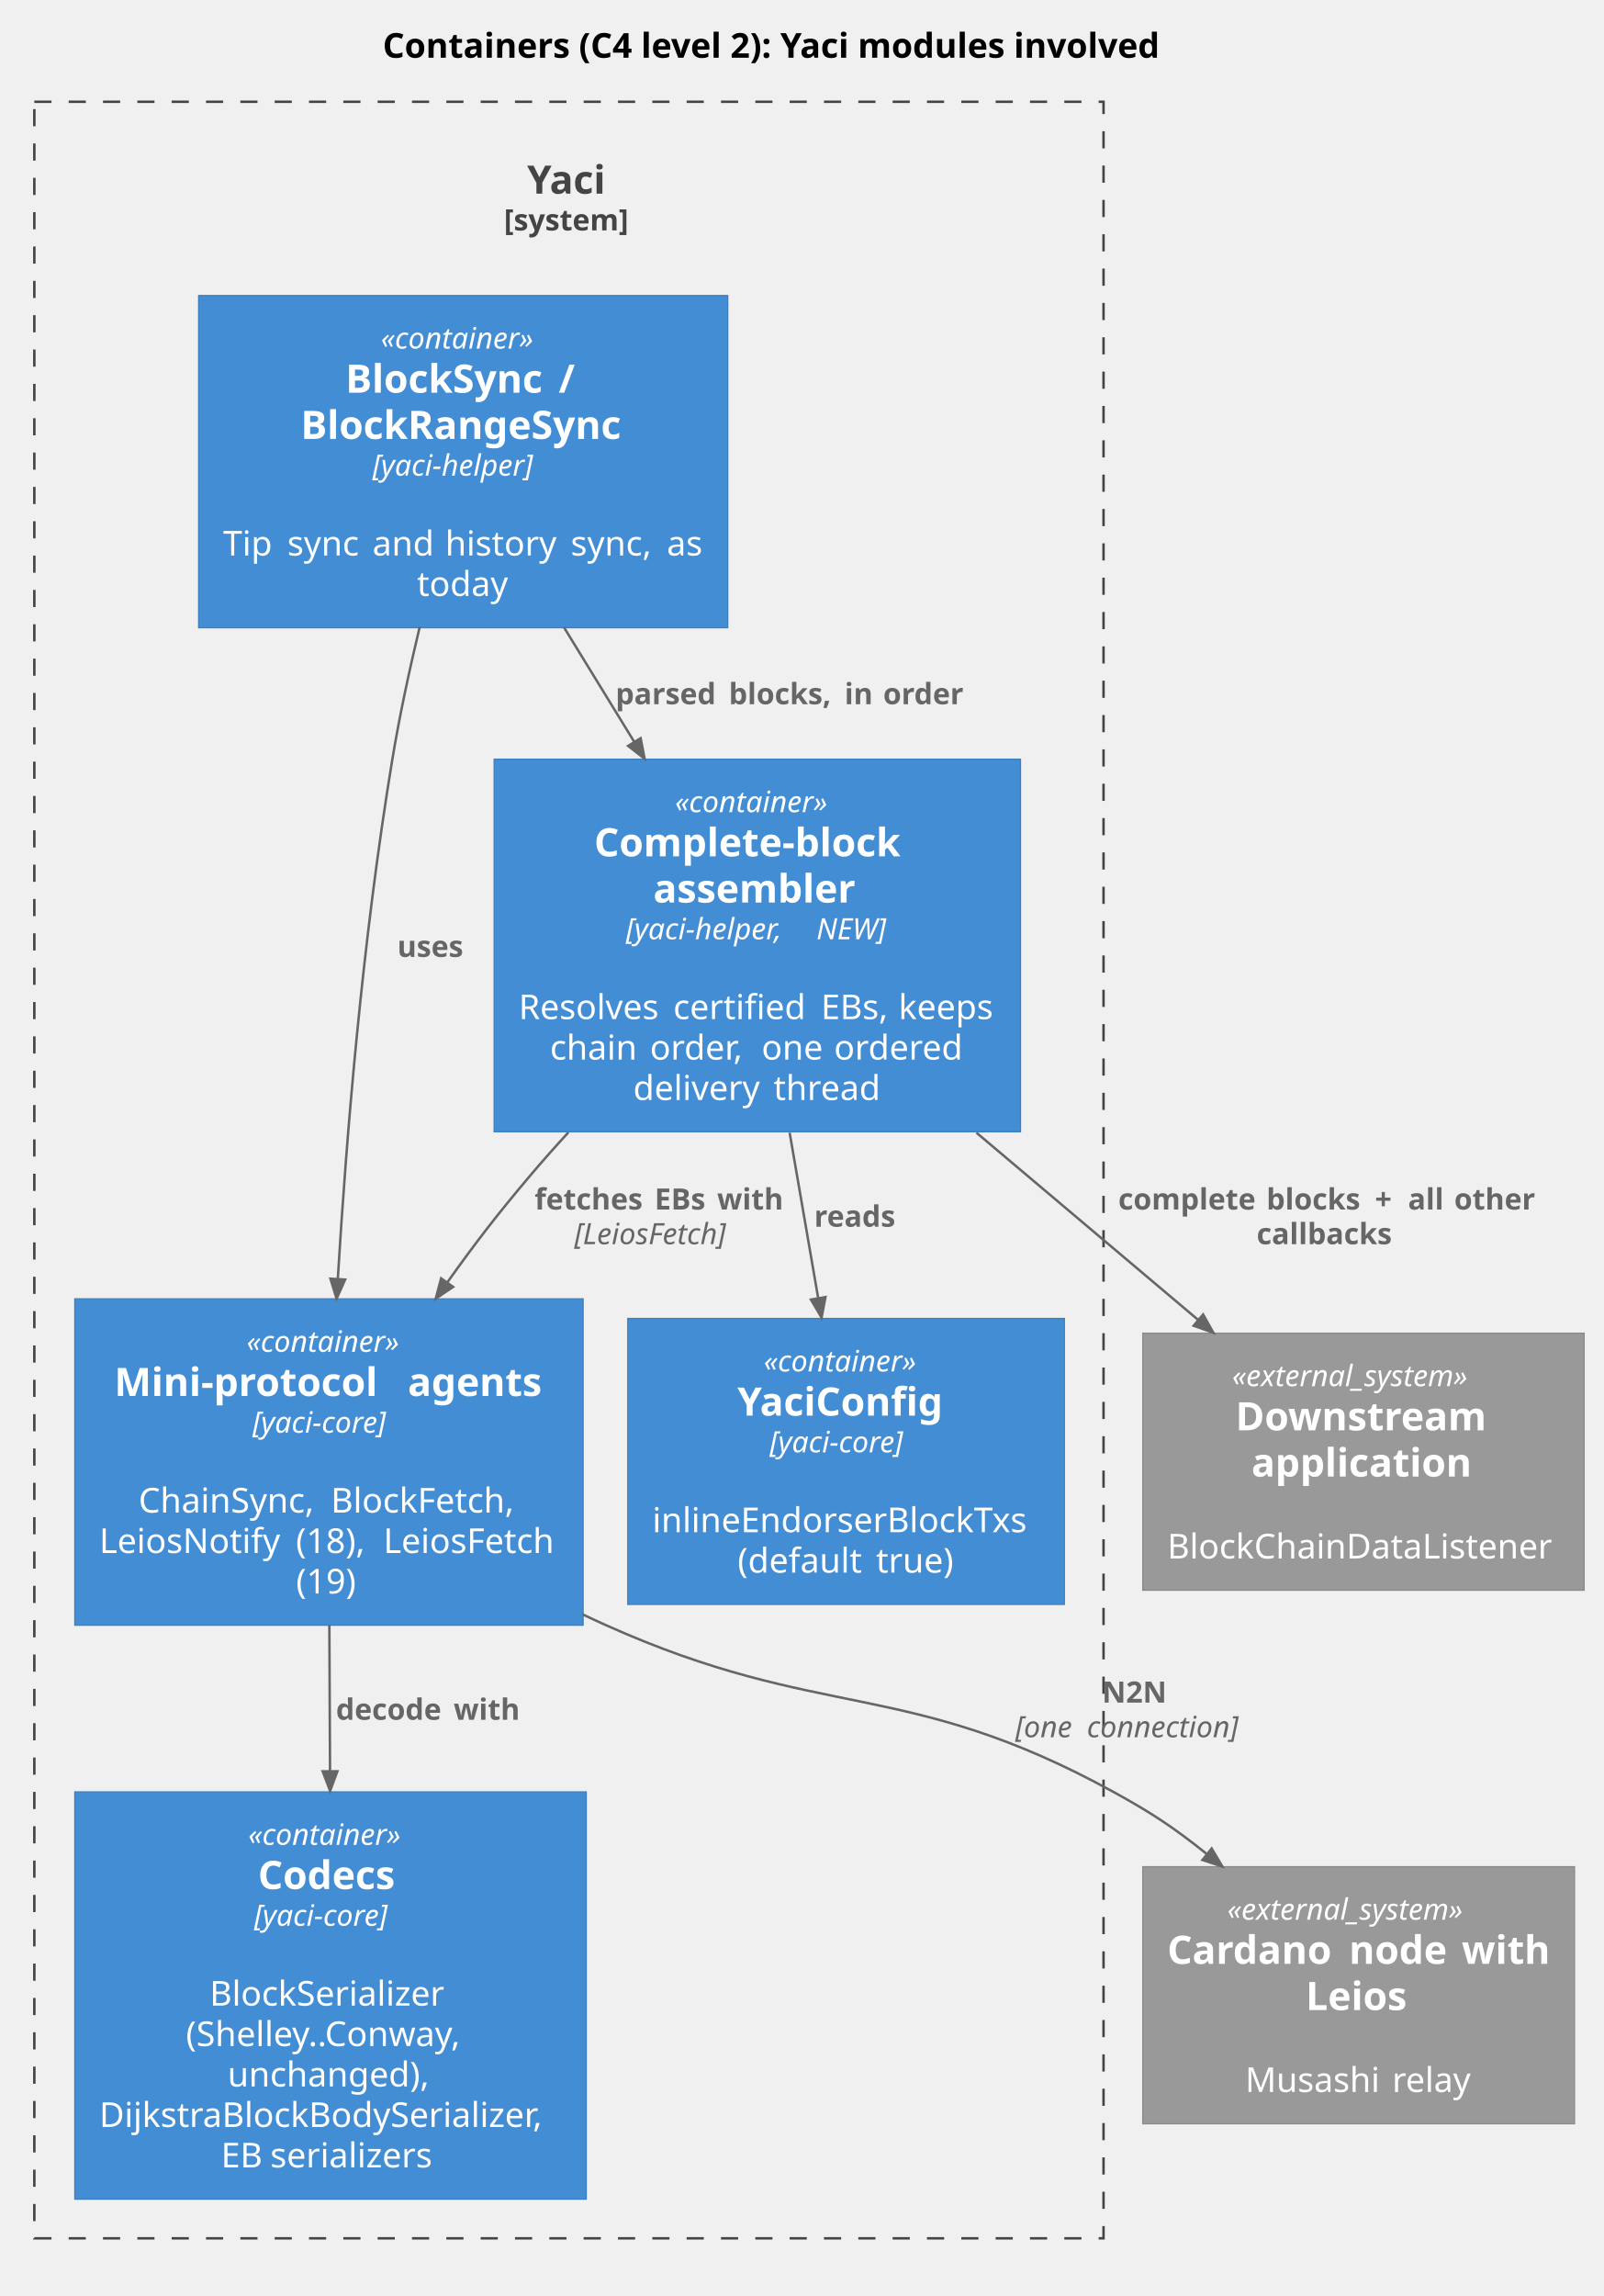
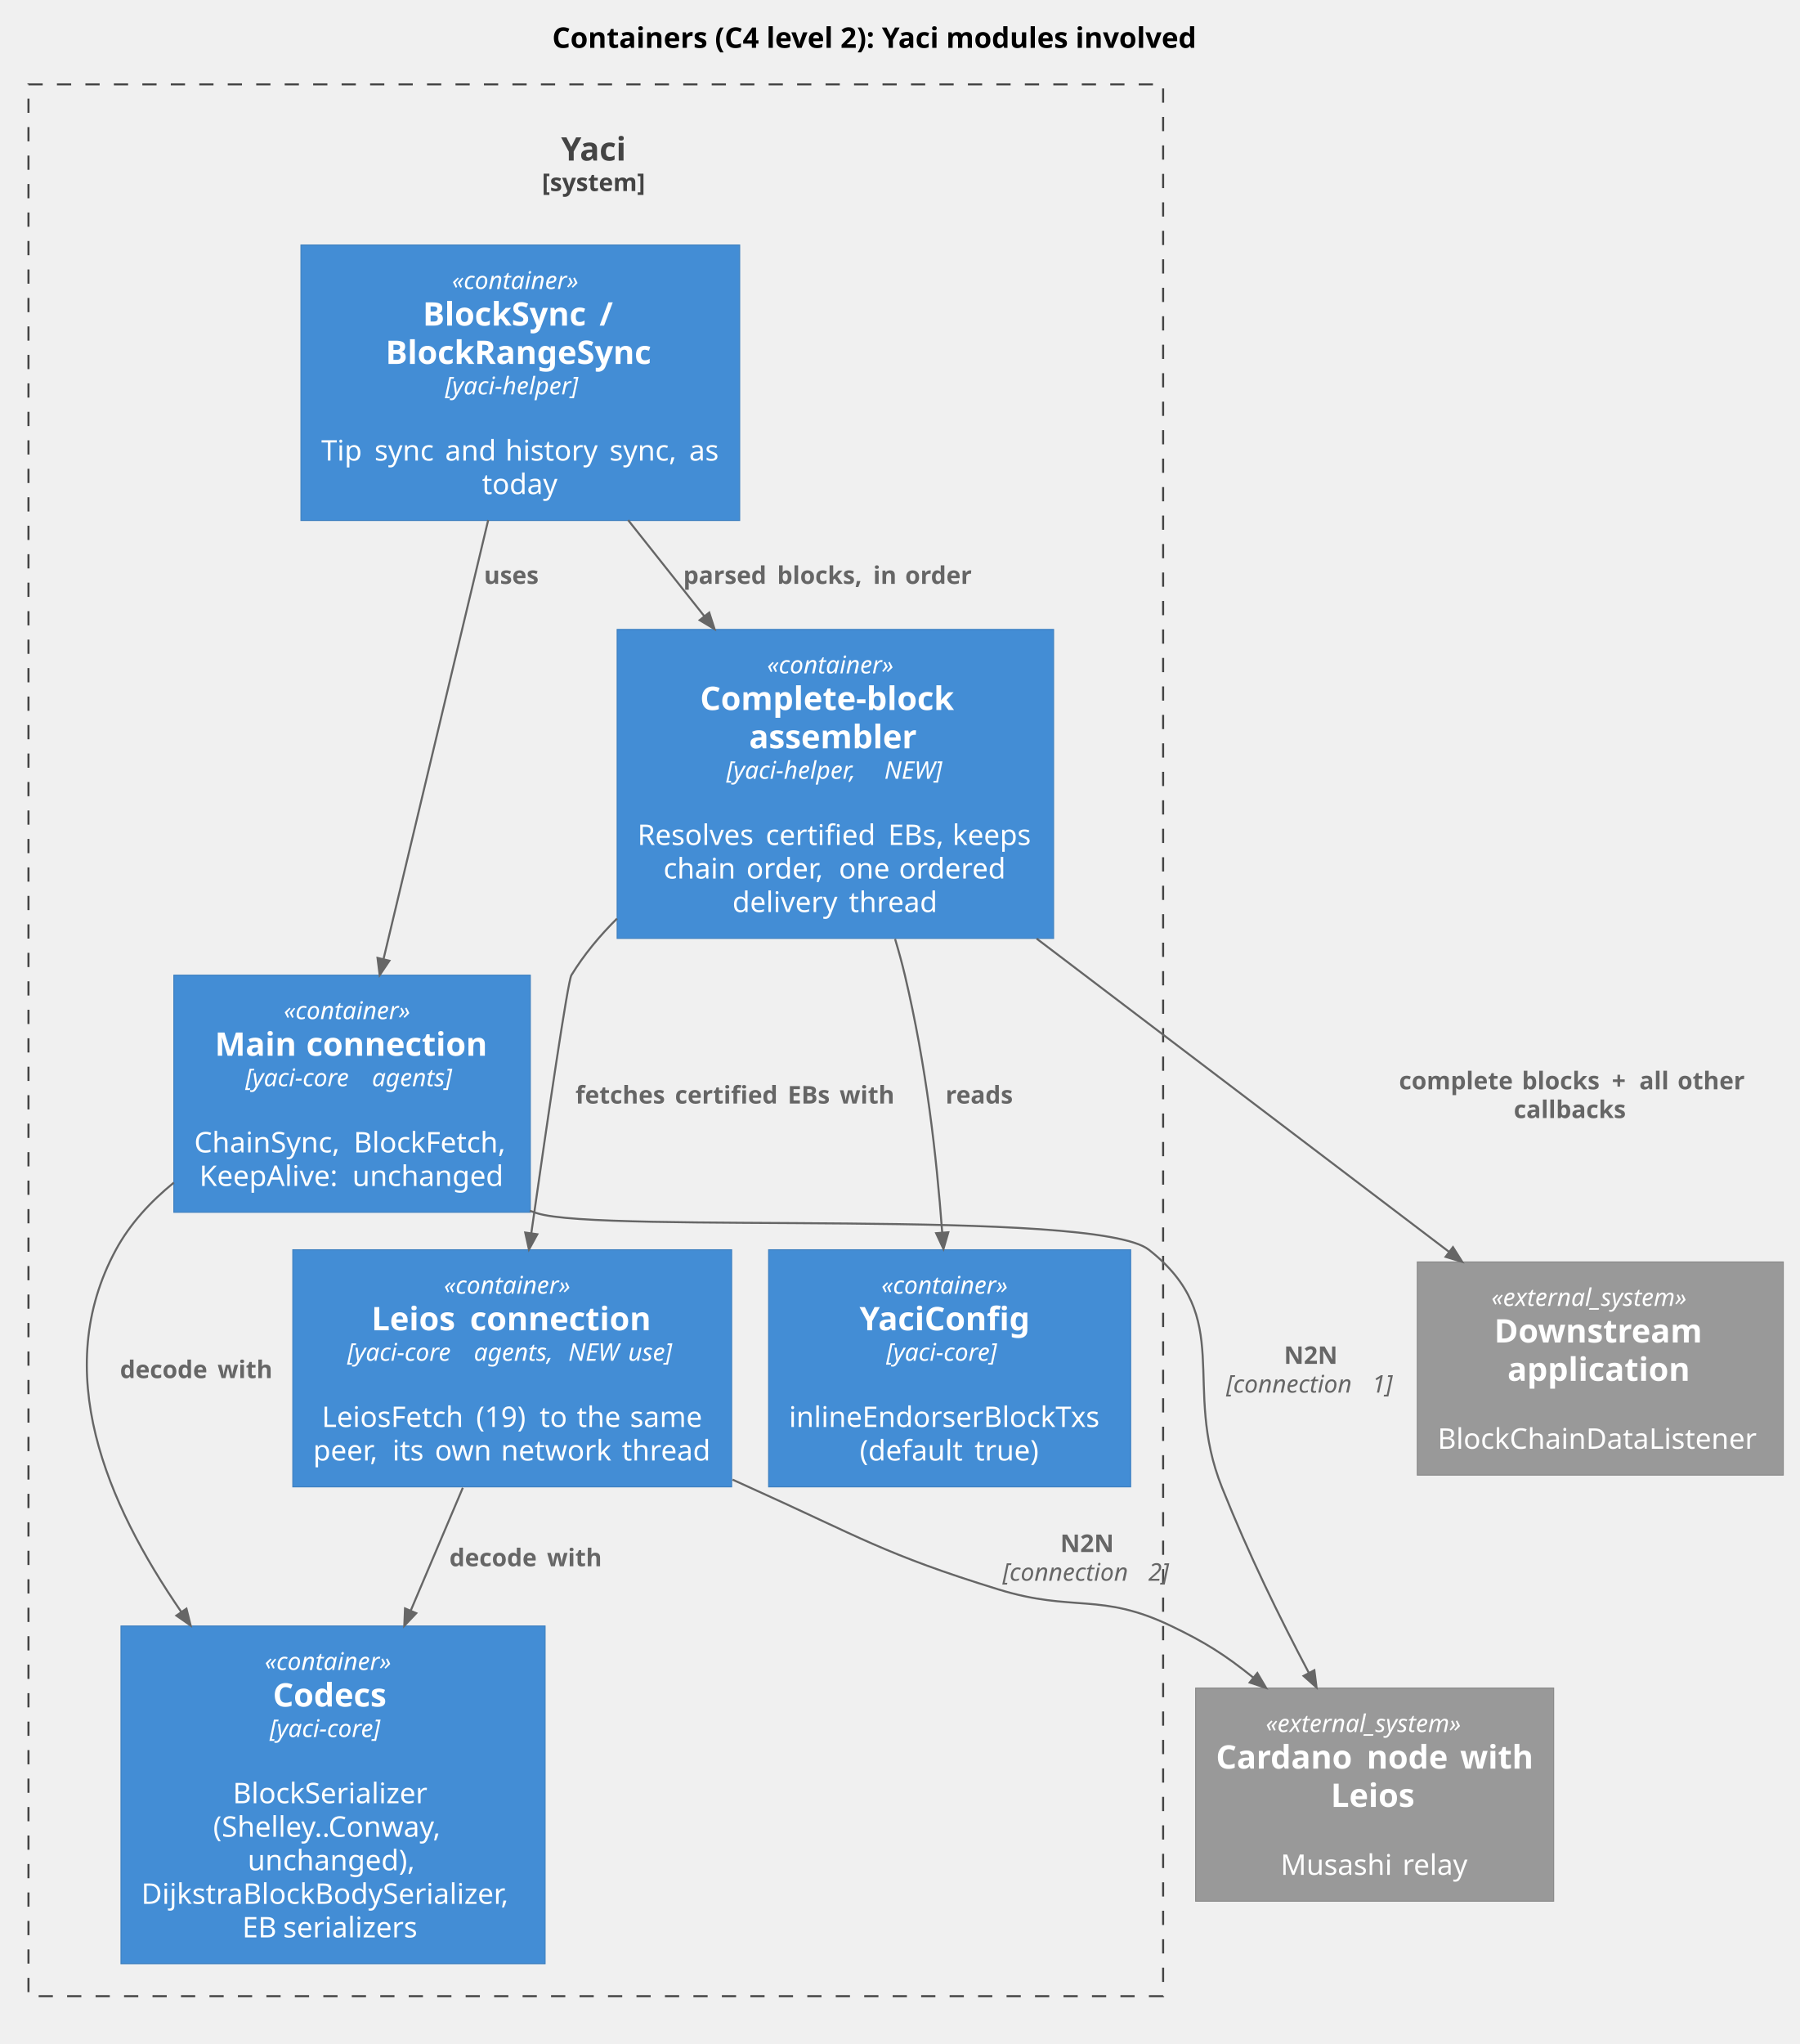
- <svg xmlns="http://www.w3.org/2000/svg" version="1.1" data-diagram-type="DESCRIPTION" style="width:654px;height:936px;background:#FFFFFF;" width="654px" height="936px" viewBox="0 0 654 936" zoomAndPan="magnify" preserveAspectRatio="none" contentStyleType="text/css">
+ <svg xmlns="http://www.w3.org/2000/svg" version="1.1" data-diagram-type="DESCRIPTION" style="width:885px;height:1005px;background:#FFFFFF;" width="885px" height="1005px" viewBox="0 0 885 1005" zoomAndPan="magnify" preserveAspectRatio="none" contentStyleType="text/css">
  <defs />
  <g font-family="sans-serif" lengthAdjust="spacing">
    <g class="title" data-source-line="4">
-       <text x="156.067" y="23.535" fill="#000" font-size="14" textLength="334.865" font-weight="700">Containers (C4 level 2): Yaci modules involved</text>
+       <text x="271.567" y="23.535" fill="#000" font-size="14" textLength="334.865" font-weight="700">Containers (C4 level 2): Yaci modules involved</text>
    </g>
    <g class="cluster" data-qualified-name="yaci" id="ent0003" data-source-line="1666">
-       <rect x="14" y="41.488" width="436" height="871" fill="none" style="stroke:#444;stroke-width:1;stroke-dasharray:7,7;" />
-       <text x="214.945" y="78.957" fill="#444" font-size="16" textLength="34.109" font-weight="700">Yaci</text>
-       <text x="205.504" y="93.934" fill="#444" font-size="12" textLength="52.992" font-weight="700">[system]</text>
+       <rect x="14" y="41.488" width="558" height="940" fill="none" style="stroke:#444;stroke-width:1;stroke-dasharray:7,7;" />
+       <text x="275.945" y="78.957" fill="#444" font-size="16" textLength="34.109" font-weight="700">Yaci</text>
+       <text x="266.504" y="93.934" fill="#444" font-size="12" textLength="52.992" font-weight="700">[system]</text>
    </g>
    <g class="entity" data-qualified-name="app" id="ent0001" data-source-line="212">
-       <rect x="466" y="543.488" width="179.981" height="104.797" fill="#999" style="stroke:#8A8A8A;stroke-width:0.5;" />
-       <text x="502.427" y="565.09" fill="#FFF" font-size="12" textLength="107.127" font-style="italic">«external_system»</text>
-       <text x="503.831" y="583.09" fill="#FFF" font-size="16" textLength="104.32" font-weight="700">Downstream</text>
-       <text x="510.315" y="601.934" fill="#FFF" font-size="16" textLength="91.352" font-weight="700">application</text>
-       <text x="553.776" y="618.844" fill="#FFF" font-size="14"> </text>
-       <text x="476" y="635.332" fill="#FFF" font-size="14" textLength="159.981">BlockChainDataListener</text>
+       <rect x="697" y="620.488" width="179.981" height="104.797" fill="#999" style="stroke:#8A8A8A;stroke-width:0.5;" />
+       <text x="733.427" y="642.09" fill="#FFF" font-size="12" textLength="107.127" font-style="italic">«external_system»</text>
+       <text x="734.831" y="660.09" fill="#FFF" font-size="16" textLength="104.32" font-weight="700">Downstream</text>
+       <text x="741.315" y="678.934" fill="#FFF" font-size="16" textLength="91.352" font-weight="700">application</text>
+       <text x="784.776" y="695.844" fill="#FFF" font-size="14"> </text>
+       <text x="707" y="712.332" fill="#FFF" font-size="14" textLength="159.981">BlockChainDataListener</text>
    </g>
    <g class="entity" data-qualified-name="node" id="ent0002" data-source-line="212">
-       <rect x="466" y="760.988" width="176.063" height="104.797" fill="#999" style="stroke:#8A8A8A;stroke-width:0.5;" />
-       <text x="500.468" y="782.59" fill="#FFF" font-size="12" textLength="107.127" font-style="italic">«external_system»</text>
-       <text x="476" y="800.59" fill="#FFF" font-size="16" textLength="68.813" font-weight="700">Cardano</text>
-       <text x="544.813" y="800.59" fill="#FFF" font-size="16" font-weight="700"> </text>
-       <text x="550.086" y="800.59" fill="#FFF" font-size="16" textLength="40.703" font-weight="700">node</text>
-       <text x="590.789" y="800.59" fill="#FFF" font-size="16" font-weight="700"> </text>
-       <text x="596.063" y="800.59" fill="#FFF" font-size="16" textLength="36" font-weight="700">with</text>
-       <text x="532.457" y="819.434" fill="#FFF" font-size="16" textLength="43.148" font-weight="700">Leios</text>
-       <text x="551.816" y="836.344" fill="#FFF" font-size="14"> </text>
-       <text x="507.762" y="852.832" fill="#FFF" font-size="14" textLength="55.487">Musashi</text>
-       <text x="563.25" y="852.832" fill="#FFF" font-size="14"> </text>
-       <text x="567.679" y="852.832" fill="#FFF" font-size="14" textLength="32.621">relay</text>
+       <rect x="588" y="829.988" width="176.063" height="104.797" fill="#999" style="stroke:#8A8A8A;stroke-width:0.5;" />
+       <text x="622.468" y="851.59" fill="#FFF" font-size="12" textLength="107.127" font-style="italic">«external_system»</text>
+       <text x="598" y="869.59" fill="#FFF" font-size="16" textLength="68.813" font-weight="700">Cardano</text>
+       <text x="666.813" y="869.59" fill="#FFF" font-size="16" font-weight="700"> </text>
+       <text x="672.086" y="869.59" fill="#FFF" font-size="16" textLength="40.703" font-weight="700">node</text>
+       <text x="712.789" y="869.59" fill="#FFF" font-size="16" font-weight="700"> </text>
+       <text x="718.063" y="869.59" fill="#FFF" font-size="16" textLength="36" font-weight="700">with</text>
+       <text x="654.457" y="888.434" fill="#FFF" font-size="16" textLength="43.148" font-weight="700">Leios</text>
+       <text x="673.816" y="905.344" fill="#FFF" font-size="14"> </text>
+       <text x="629.762" y="921.832" fill="#FFF" font-size="14" textLength="55.487">Musashi</text>
+       <text x="685.25" y="921.832" fill="#FFF" font-size="14"> </text>
+       <text x="689.679" y="921.832" fill="#FFF" font-size="14" textLength="32.621">relay</text>
    </g>
    <g class="entity" data-qualified-name="yaci.sync" id="ent0004" data-source-line="71">
-       <rect x="81" y="120.488" width="215.761" height="135.418" fill="#438DD5" style="stroke:#3C7FC0;stroke-width:0.5;" />
-       <text x="155.297" y="142.09" fill="#FFF" font-size="12" textLength="67.166" font-style="italic">«container»</text>
-       <text x="140.904" y="160.09" fill="#FFF" font-size="16" textLength="81.633" font-weight="700">BlockSync</text>
-       <text x="222.537" y="160.09" fill="#FFF" font-size="16" font-weight="700"> </text>
-       <text x="227.81" y="160.09" fill="#FFF" font-size="16" font-weight="700">/</text>
-       <text x="122.623" y="178.934" fill="#FFF" font-size="16" textLength="132.516" font-weight="700">BlockRangeSync</text>
-       <text x="151.875" y="193.91" fill="#FFF" font-size="12" textLength="74.01" font-style="italic">[yaci-helper]</text>
-       <text x="186.666" y="209.977" fill="#FFF" font-size="14"> </text>
-       <text x="91" y="226.465" fill="#FFF" font-size="14" textLength="21.711">Tip</text>
-       <text x="112.711" y="226.465" fill="#FFF" font-size="14"> </text>
-       <text x="117.141" y="226.465" fill="#FFF" font-size="14" textLength="30.311">sync</text>
-       <text x="147.451" y="226.465" fill="#FFF" font-size="14"> </text>
-       <text x="151.881" y="226.465" fill="#FFF" font-size="14" textLength="25.231">and</text>
-       <text x="177.112" y="226.465" fill="#FFF" font-size="14"> </text>
-       <text x="181.542" y="226.465" fill="#FFF" font-size="14" textLength="46.751">history</text>
-       <text x="228.293" y="226.465" fill="#FFF" font-size="14"> </text>
-       <text x="232.723" y="226.465" fill="#FFF" font-size="14" textLength="34.74">sync,</text>
-       <text x="267.463" y="226.465" fill="#FFF" font-size="14"> </text>
-       <text x="271.893" y="226.465" fill="#FFF" font-size="14" textLength="14.868">as</text>
-       <text x="170.034" y="242.953" fill="#FFF" font-size="14" textLength="37.693">today</text>
+       <rect x="148" y="120.488" width="215.761" height="135.418" fill="#438DD5" style="stroke:#3C7FC0;stroke-width:0.5;" />
+       <text x="222.297" y="142.09" fill="#FFF" font-size="12" textLength="67.166" font-style="italic">«container»</text>
+       <text x="207.904" y="160.09" fill="#FFF" font-size="16" textLength="81.633" font-weight="700">BlockSync</text>
+       <text x="289.537" y="160.09" fill="#FFF" font-size="16" font-weight="700"> </text>
+       <text x="294.81" y="160.09" fill="#FFF" font-size="16" font-weight="700">/</text>
+       <text x="189.623" y="178.934" fill="#FFF" font-size="16" textLength="132.516" font-weight="700">BlockRangeSync</text>
+       <text x="218.875" y="193.91" fill="#FFF" font-size="12" textLength="74.01" font-style="italic">[yaci-helper]</text>
+       <text x="253.666" y="209.977" fill="#FFF" font-size="14"> </text>
+       <text x="158" y="226.465" fill="#FFF" font-size="14" textLength="21.711">Tip</text>
+       <text x="179.711" y="226.465" fill="#FFF" font-size="14"> </text>
+       <text x="184.141" y="226.465" fill="#FFF" font-size="14" textLength="30.311">sync</text>
+       <text x="214.451" y="226.465" fill="#FFF" font-size="14"> </text>
+       <text x="218.881" y="226.465" fill="#FFF" font-size="14" textLength="25.231">and</text>
+       <text x="244.112" y="226.465" fill="#FFF" font-size="14"> </text>
+       <text x="248.542" y="226.465" fill="#FFF" font-size="14" textLength="46.751">history</text>
+       <text x="295.293" y="226.465" fill="#FFF" font-size="14"> </text>
+       <text x="299.723" y="226.465" fill="#FFF" font-size="14" textLength="34.74">sync,</text>
+       <text x="334.463" y="226.465" fill="#FFF" font-size="14"> </text>
+       <text x="338.893" y="226.465" fill="#FFF" font-size="14" textLength="14.868">as</text>
+       <text x="237.034" y="242.953" fill="#FFF" font-size="14" textLength="37.693">today</text>
    </g>
    <g class="entity" data-qualified-name="yaci.asm" id="ent0005" data-source-line="71">
-       <rect x="201.5" y="309.488" width="214.633" height="151.906" fill="#438DD5" style="stroke:#3C7FC0;stroke-width:0.5;" />
-       <text x="275.233" y="331.09" fill="#FFF" font-size="12" textLength="67.166" font-style="italic">«container»</text>
-       <text x="242.289" y="349.09" fill="#FFF" font-size="16" textLength="133.055" font-weight="700">Complete-block</text>
-       <text x="266.395" y="367.934" fill="#FFF" font-size="16" textLength="84.844" font-weight="700">assembler</text>
-       <text x="255.197" y="382.91" fill="#FFF" font-size="12" textLength="73.904" font-style="italic">[yaci-helper,</text>
-       <text x="329.102" y="382.91" fill="#FFF" font-size="12" font-style="italic"> </text>
-       <text x="332.898" y="382.91" fill="#FFF" font-size="12" textLength="29.537" font-style="italic">NEW]</text>
-       <text x="306.602" y="398.977" fill="#FFF" font-size="14"> </text>
-       <text x="211.5" y="415.465" fill="#FFF" font-size="14" textLength="58.618">Resolves</text>
-       <text x="270.118" y="415.465" fill="#FFF" font-size="14"> </text>
-       <text x="274.548" y="415.465" fill="#FFF" font-size="14" textLength="55.788">certified</text>
-       <text x="330.336" y="415.465" fill="#FFF" font-size="14"> </text>
-       <text x="334.766" y="415.465" fill="#FFF" font-size="14" textLength="27.207">EBs,</text>
-       <text x="361.973" y="415.465" fill="#FFF" font-size="14"> </text>
-       <text x="366.402" y="415.465" fill="#FFF" font-size="14" textLength="39.73">keeps</text>
-       <text x="224.276" y="431.953" fill="#FFF" font-size="14" textLength="36.326">chain</text>
-       <text x="260.603" y="431.953" fill="#FFF" font-size="14"> </text>
-       <text x="265.032" y="431.953" fill="#FFF" font-size="14" textLength="41.098">order,</text>
-       <text x="306.13" y="431.953" fill="#FFF" font-size="14"> </text>
-       <text x="310.56" y="431.953" fill="#FFF" font-size="14" textLength="25.088">one</text>
-       <text x="335.647" y="431.953" fill="#FFF" font-size="14"> </text>
-       <text x="340.077" y="431.953" fill="#FFF" font-size="14" textLength="53.279">ordered</text>
-       <text x="258.207" y="448.441" fill="#FFF" font-size="14" textLength="52.794">delivery</text>
-       <text x="311" y="448.441" fill="#FFF" font-size="14"> </text>
-       <text x="315.43" y="448.441" fill="#FFF" font-size="14" textLength="43.996">thread</text>
-     </g>
-     <g class="entity" data-qualified-name="yaci.agents" id="ent0006" data-source-line="71">
-       <rect x="30.5" y="529.488" width="207.284" height="133.063" fill="#438DD5" style="stroke:#3C7FC0;stroke-width:0.5;" />
-       <text x="100.559" y="551.09" fill="#FFF" font-size="12" textLength="67.166" font-style="italic">«container»</text>
-       <text x="46.623" y="569.09" fill="#FFF" font-size="16" textLength="114.391" font-weight="700">Mini-protocol</text>
-       <text x="161.013" y="569.09" fill="#FFF" font-size="16" font-weight="700"> </text>
-       <text x="166.287" y="569.09" fill="#FFF" font-size="16" textLength="55.375" font-weight="700">agents</text>
-       <text x="102.956" y="584.066" fill="#FFF" font-size="12" textLength="62.373" font-style="italic">[yaci-core]</text>
-       <text x="131.927" y="600.133" fill="#FFF" font-size="14"> </text>
-       <text x="56.493" y="616.621" fill="#FFF" font-size="14" textLength="73.985">ChainSync,</text>
-       <text x="130.478" y="616.621" fill="#FFF" font-size="14"> </text>
-       <text x="134.908" y="616.621" fill="#FFF" font-size="14" textLength="76.884">BlockFetch,</text>
-       <text x="40.5" y="633.109" fill="#FFF" font-size="14" textLength="75.735">LeiosNotify</text>
-       <text x="116.235" y="633.109" fill="#FFF" font-size="14"> </text>
-       <text x="120.665" y="633.109" fill="#FFF" font-size="14" textLength="31.24">(18),</text>
-       <text x="151.905" y="633.109" fill="#FFF" font-size="14"> </text>
-       <text x="156.335" y="633.109" fill="#FFF" font-size="14" textLength="71.449">LeiosFetch</text>
-       <text x="120.737" y="649.598" fill="#FFF" font-size="14" textLength="26.811">(19)</text>
-     </g>
-     <g class="entity" data-qualified-name="yaci.codecs" id="ent0007" data-source-line="71">
-       <rect x="30.5" y="730.488" width="208.563" height="166.039" fill="#438DD5" style="stroke:#3C7FC0;stroke-width:0.5;" />
-       <text x="101.198" y="752.09" fill="#FFF" font-size="12" textLength="67.166" font-style="italic">«container»</text>
-       <text x="105.203" y="770.09" fill="#FFF" font-size="16" textLength="59.156" font-weight="700">Codecs</text>
-       <text x="103.595" y="785.066" fill="#FFF" font-size="12" textLength="62.373" font-style="italic">[yaci-core]</text>
-       <text x="132.566" y="801.133" fill="#FFF" font-size="14"> </text>
-       <text x="85.508" y="817.621" fill="#FFF" font-size="14" textLength="98.547">BlockSerializer</text>
-       <text x="75.838" y="834.109" fill="#FFF" font-size="14" textLength="117.886">(Shelley..Conway,</text>
-       <text x="92.792" y="850.598" fill="#FFF" font-size="14" textLength="83.979">unchanged),</text>
-       <text x="40.5" y="867.086" fill="#FFF" font-size="14" textLength="188.563">DijkstraBlockBodySerializer,</text>
-       <text x="90.132" y="883.574" fill="#FFF" font-size="14" textLength="15.641">EB</text>
-       <text x="105.773" y="883.574" fill="#FFF" font-size="14"> </text>
-       <text x="110.203" y="883.574" fill="#FFF" font-size="14" textLength="69.228">serializers</text>
-     </g>
-     <g class="entity" data-qualified-name="yaci.cfg" id="ent0008" data-source-line="71">
-       <rect x="256" y="537.488" width="178.026" height="116.574" fill="#438DD5" style="stroke:#3C7FC0;stroke-width:0.5;" />
-       <text x="311.43" y="559.09" fill="#FFF" font-size="12" textLength="67.166" font-style="italic">«container»</text>
-       <text x="300.701" y="577.09" fill="#FFF" font-size="16" textLength="88.625" font-weight="700">YaciConfig</text>
-       <text x="313.827" y="592.066" fill="#FFF" font-size="12" textLength="62.373" font-style="italic">[yaci-core]</text>
-       <text x="342.798" y="608.133" fill="#FFF" font-size="14"> </text>
-       <text x="266" y="624.621" fill="#FFF" font-size="14" textLength="158.026">inlineEndorserBlockTxs</text>
-       <text x="300.788" y="641.109" fill="#FFF" font-size="14" textLength="52.015">(default</text>
-       <text x="352.803" y="641.109" fill="#FFF" font-size="14"> </text>
-       <text x="357.232" y="641.109" fill="#FFF" font-size="14" textLength="32.006">true)</text>
-     </g>
-     <g class="link" data-entity-1="ent0004" data-entity-2="ent0005" id="lnk9" data-link-type="dependency">
-       <polygon points="262.865,309.327,261.237,300.939,256.123,304.078,262.865,309.327" fill="#666" style="stroke:#666;stroke-width:1;stroke-linejoin:miter;stroke-miterlimit:10;" />
-       <path d="M229.962,255.721 C240.553,272.977 247.843,284.854 258.68,302.509" style="stroke:#666;stroke-width:1;" fill="none" />
-       <text x="251" y="287.09" fill="#666" font-size="12" textLength="42.229" font-weight="700">parsed</text>
-       <text x="293.229" y="287.09" fill="#666" font-size="12" font-weight="700"> </text>
-       <text x="297.184" y="287.09" fill="#666" font-size="12" textLength="43.248" font-weight="700">blocks,</text>
-       <text x="340.432" y="287.09" fill="#666" font-size="12" font-weight="700"> </text>
-       <text x="344.387" y="287.09" fill="#666" font-size="12" textLength="11.783" font-weight="700">in</text>
-       <text x="356.17" y="287.09" fill="#666" font-size="12" font-weight="700"> </text>
-       <text x="360.125" y="287.09" fill="#666" font-size="12" textLength="33.557" font-weight="700">order</text>
-     </g>
-     <g class="link" data-entity-1="ent0005" data-entity-2="ent0001" id="lnk10" data-link-type="dependency">
-       <polygon points="494.785,543.315,490.607,535.862,486.737,540.447,494.785,543.315" fill="#666" style="stroke:#666;stroke-width:1;stroke-linejoin:miter;stroke-miterlimit:10;" />
-       <path d="M398.173,461.762 C430.231,488.823 459.529,513.554 488.672,538.155" style="stroke:#666;stroke-width:1;" fill="none" />
-       <text x="456" y="493.09" fill="#666" font-size="12" textLength="56.467" font-weight="700">complete</text>
-       <text x="512.467" y="493.09" fill="#666" font-size="12" font-weight="700"> </text>
-       <text x="516.422" y="493.09" fill="#666" font-size="12" textLength="40.283" font-weight="700">blocks</text>
-       <text x="556.705" y="493.09" fill="#666" font-size="12" font-weight="700"> </text>
-       <text x="560.66" y="493.09" fill="#666" font-size="12" font-weight="700">+</text>
-       <text x="570.205" y="493.09" fill="#666" font-size="12" font-weight="700"> </text>
-       <text x="574.16" y="493.09" fill="#666" font-size="12" textLength="14.859" font-weight="700">all</text>
-       <text x="589.02" y="493.09" fill="#666" font-size="12" font-weight="700"> </text>
-       <text x="592.975" y="493.09" fill="#666" font-size="12" textLength="32.895" font-weight="700">other</text>
-       <text x="512.426" y="507.223" fill="#666" font-size="12" textLength="57.018" font-weight="700">callbacks</text>
-     </g>
-     <g class="link" data-entity-1="ent0004" data-entity-2="ent0006" id="lnk11" data-link-type="dependency">
-       <polygon points="137.255,529.446,140.735,521.642,134.746,521.278,137.255,529.446" fill="#666" style="stroke:#666;stroke-width:1;stroke-linejoin:miter;stroke-miterlimit:10;" />
-       <path d="M171.151,255.56 C166.977,273.005 162.907,291.867 160,309.488 C147.646,384.377 141.269,463.371 137.74,521.46" style="stroke:#666;stroke-width:1;" fill="none" />
-       <text x="162" y="390.09" fill="#666" font-size="12" textLength="28.482" font-weight="700">uses</text>
-     </g>
-     <g class="link" data-entity-1="ent0005" data-entity-2="ent0006" id="lnk12" data-link-type="dependency">
-       <polygon points="177.686,529.402,184.77,524.626,179.883,521.145,177.686,529.402" fill="#666" style="stroke:#666;stroke-width:1;stroke-linejoin:miter;stroke-miterlimit:10;" />
-       <path d="M231.787,461.622 C226.329,467.561 221.01,473.557 216,479.488 C202.829,495.081 194.22,506.188 182.327,522.886" style="stroke:#666;stroke-width:1;" fill="none" />
-       <text x="218" y="493.09" fill="#666" font-size="12" textLength="44.953" font-weight="700">fetches</text>
-       <text x="262.953" y="493.09" fill="#666" font-size="12" font-weight="700"> </text>
-       <text x="266.908" y="493.09" fill="#666" font-size="12" textLength="21.551" font-weight="700">EBs</text>
-       <text x="288.459" y="493.09" fill="#666" font-size="12" font-weight="700"> </text>
-       <text x="292.414" y="493.09" fill="#666" font-size="12" textLength="27" font-weight="700">with</text>
-       <text x="234.184" y="507.223" fill="#666" font-size="12" textLength="69.047" font-style="italic">[LeiosFetch]</text>
-     </g>
-     <g class="link" data-entity-1="ent0006" data-entity-2="ent0007" id="lnk13" data-link-type="dependency">
-       <polygon points="134.618,730.102,137.581,722.088,131.581,722.116,134.618,730.102" fill="#666" style="stroke:#666;stroke-width:1;stroke-linejoin:miter;stroke-miterlimit:10;" />
-       <path d="M134.304,662.523 C134.403,683.822 134.477,699.735 134.581,722.102" style="stroke:#666;stroke-width:1;" fill="none" />
-       <text x="137" y="701.09" fill="#666" font-size="12" textLength="44.016" font-weight="700">decode</text>
-       <text x="181.016" y="701.09" fill="#666" font-size="12" font-weight="700"> </text>
-       <text x="184.971" y="701.09" fill="#666" font-size="12" textLength="27" font-weight="700">with</text>
-     </g>
-     <g class="link" data-entity-1="ent0005" data-entity-2="ent0008" id="lnk14" data-link-type="dependency">
-       <polygon points="335.017,537.169,336.612,528.775,330.699,529.796,335.017,537.169" fill="#666" style="stroke:#666;stroke-width:1;stroke-linejoin:miter;stroke-miterlimit:10;" />
-       <path d="M321.997,461.762 C326.287,486.607 329.627,505.954 333.656,529.286" style="stroke:#666;stroke-width:1;" fill="none" />
-       <text x="332" y="500.09" fill="#666" font-size="12" textLength="34.277" font-weight="700">reads</text>
-     </g>
-     <g class="link" data-entity-1="ent0006" data-entity-2="ent0002" id="lnk15" data-link-type="dependency">
-       <polygon points="498.458,760.911,494.094,753.565,490.34,758.246,498.458,760.911" fill="#666" style="stroke:#666;stroke-width:1;stroke-linejoin:miter;stroke-miterlimit:10;" />
-       <path d="M237.629,658.141 C240.768,659.644 243.896,661.097 247,662.488 C335.367,702.095 369.116,683.883 454,730.488 C469.351,738.916 478.39,744.816 492.217,755.906" style="stroke:#666;stroke-width:1;" fill="none" />
-       <text x="449.382" y="694.09" fill="#666" font-size="12" textLength="26.361" font-weight="700">N2N</text>
-       <text x="414" y="708.223" fill="#666" font-size="12" textLength="25.406" font-style="italic">[one</text>
-       <text x="439.406" y="708.223" fill="#666" font-size="12" font-style="italic"> </text>
-       <text x="443.203" y="708.223" fill="#666" font-size="12" textLength="67.922" font-style="italic">connection]</text>
+       <rect x="303.5" y="309.488" width="214.633" height="151.906" fill="#438DD5" style="stroke:#3C7FC0;stroke-width:0.5;" />
+       <text x="377.233" y="331.09" fill="#FFF" font-size="12" textLength="67.166" font-style="italic">«container»</text>
+       <text x="344.289" y="349.09" fill="#FFF" font-size="16" textLength="133.055" font-weight="700">Complete-block</text>
+       <text x="368.395" y="367.934" fill="#FFF" font-size="16" textLength="84.844" font-weight="700">assembler</text>
+       <text x="357.197" y="382.91" fill="#FFF" font-size="12" textLength="73.904" font-style="italic">[yaci-helper,</text>
+       <text x="431.102" y="382.91" fill="#FFF" font-size="12" font-style="italic"> </text>
+       <text x="434.898" y="382.91" fill="#FFF" font-size="12" textLength="29.537" font-style="italic">NEW]</text>
+       <text x="408.602" y="398.977" fill="#FFF" font-size="14"> </text>
+       <text x="313.5" y="415.465" fill="#FFF" font-size="14" textLength="58.618">Resolves</text>
+       <text x="372.118" y="415.465" fill="#FFF" font-size="14"> </text>
+       <text x="376.548" y="415.465" fill="#FFF" font-size="14" textLength="55.788">certified</text>
+       <text x="432.336" y="415.465" fill="#FFF" font-size="14"> </text>
+       <text x="436.766" y="415.465" fill="#FFF" font-size="14" textLength="27.207">EBs,</text>
+       <text x="463.973" y="415.465" fill="#FFF" font-size="14"> </text>
+       <text x="468.402" y="415.465" fill="#FFF" font-size="14" textLength="39.73">keeps</text>
+       <text x="326.276" y="431.953" fill="#FFF" font-size="14" textLength="36.326">chain</text>
+       <text x="362.603" y="431.953" fill="#FFF" font-size="14"> </text>
+       <text x="367.032" y="431.953" fill="#FFF" font-size="14" textLength="41.098">order,</text>
+       <text x="408.13" y="431.953" fill="#FFF" font-size="14"> </text>
+       <text x="412.56" y="431.953" fill="#FFF" font-size="14" textLength="25.088">one</text>
+       <text x="437.647" y="431.953" fill="#FFF" font-size="14"> </text>
+       <text x="442.077" y="431.953" fill="#FFF" font-size="14" textLength="53.279">ordered</text>
+       <text x="360.207" y="448.441" fill="#FFF" font-size="14" textLength="52.794">delivery</text>
+       <text x="413" y="448.441" fill="#FFF" font-size="14"> </text>
+       <text x="417.43" y="448.441" fill="#FFF" font-size="14" textLength="43.996">thread</text>
+     </g>
+     <g class="entity" data-qualified-name="yaci.main" id="ent0006" data-source-line="71">
+       <rect x="85.5" y="479.488" width="175.299" height="116.574" fill="#438DD5" style="stroke:#3C7FC0;stroke-width:0.5;" />
+       <text x="139.566" y="501.09" fill="#FFF" font-size="12" textLength="67.166" font-style="italic">«container»</text>
+       <text x="105.665" y="519.09" fill="#FFF" font-size="16" textLength="39.641" font-weight="700">Main</text>
+       <text x="145.306" y="519.09" fill="#FFF" font-size="16" font-weight="700"> </text>
+       <text x="150.579" y="519.09" fill="#FFF" font-size="16" textLength="90.055" font-weight="700">connection</text>
+       <text x="120.641" y="534.066" fill="#FFF" font-size="12" textLength="58.471" font-style="italic">[yaci-core</text>
+       <text x="179.111" y="534.066" fill="#FFF" font-size="12" font-style="italic"> </text>
+       <text x="182.908" y="534.066" fill="#FFF" font-size="12" textLength="42.75" font-style="italic">agents]</text>
+       <text x="170.935" y="550.133" fill="#FFF" font-size="14"> </text>
+       <text x="95.5" y="566.621" fill="#FFF" font-size="14" textLength="73.985">ChainSync,</text>
+       <text x="169.485" y="566.621" fill="#FFF" font-size="14"> </text>
+       <text x="173.915" y="566.621" fill="#FFF" font-size="14" textLength="76.884">BlockFetch,</text>
+       <text x="98.046" y="583.109" fill="#FFF" font-size="14" textLength="70.779">KeepAlive:</text>
+       <text x="168.826" y="583.109" fill="#FFF" font-size="14"> </text>
+       <text x="173.255" y="583.109" fill="#FFF" font-size="14" textLength="74.997">unchanged</text>
+     </g>
+     <g class="entity" data-qualified-name="yaci.leios" id="ent0007" data-source-line="71">
+       <rect x="144" y="614.488" width="215.802" height="116.574" fill="#438DD5" style="stroke:#3C7FC0;stroke-width:0.5;" />
+       <text x="218.318" y="636.09" fill="#FFF" font-size="12" textLength="67.166" font-style="italic">«container»</text>
+       <text x="182.663" y="654.09" fill="#FFF" font-size="16" textLength="43.148" font-weight="700">Leios</text>
+       <text x="225.811" y="654.09" fill="#FFF" font-size="16" font-weight="700"> </text>
+       <text x="231.084" y="654.09" fill="#FFF" font-size="16" textLength="90.055" font-weight="700">connection</text>
+       <text x="170.754" y="669.066" fill="#FFF" font-size="12" textLength="58.471" font-style="italic">[yaci-core</text>
+       <text x="229.225" y="669.066" fill="#FFF" font-size="12" font-style="italic"> </text>
+       <text x="233.022" y="669.066" fill="#FFF" font-size="12" textLength="42.645" font-style="italic">agents,</text>
+       <text x="275.667" y="669.066" fill="#FFF" font-size="12" font-style="italic"> </text>
+       <text x="279.463" y="669.066" fill="#FFF" font-size="12" textLength="25.635" font-style="italic">NEW</text>
+       <text x="305.098" y="669.066" fill="#FFF" font-size="12" font-style="italic"> </text>
+       <text x="308.895" y="669.066" fill="#FFF" font-size="12" textLength="24.152" font-style="italic">use]</text>
+       <text x="249.686" y="685.133" fill="#FFF" font-size="14"> </text>
+       <text x="158.262" y="701.621" fill="#FFF" font-size="14" textLength="71.449">LeiosFetch</text>
+       <text x="229.711" y="701.621" fill="#FFF" font-size="14"> </text>
+       <text x="234.141" y="701.621" fill="#FFF" font-size="14" textLength="26.811">(19)</text>
+       <text x="260.952" y="701.621" fill="#FFF" font-size="14"> </text>
+       <text x="265.381" y="701.621" fill="#FFF" font-size="14" textLength="13.836">to</text>
+       <text x="279.217" y="701.621" fill="#FFF" font-size="14"> </text>
+       <text x="283.647" y="701.621" fill="#FFF" font-size="14" textLength="21.725">the</text>
+       <text x="305.372" y="701.621" fill="#FFF" font-size="14"> </text>
+       <text x="309.801" y="701.621" fill="#FFF" font-size="14" textLength="35.738">same</text>
+       <text x="154" y="718.109" fill="#FFF" font-size="14" textLength="34.569">peer,</text>
+       <text x="188.569" y="718.109" fill="#FFF" font-size="14"> </text>
+       <text x="192.999" y="718.109" fill="#FFF" font-size="14" textLength="16.42">its</text>
+       <text x="209.419" y="718.109" fill="#FFF" font-size="14"> </text>
+       <text x="213.849" y="718.109" fill="#FFF" font-size="14" textLength="28.075">own</text>
+       <text x="241.924" y="718.109" fill="#FFF" font-size="14"> </text>
+       <text x="246.354" y="718.109" fill="#FFF" font-size="14" textLength="55.022">network</text>
+       <text x="301.376" y="718.109" fill="#FFF" font-size="14"> </text>
+       <text x="305.806" y="718.109" fill="#FFF" font-size="14" textLength="43.996">thread</text>
+     </g>
+     <g class="entity" data-qualified-name="yaci.codecs" id="ent0008" data-source-line="71">
+       <rect x="59.5" y="799.488" width="208.563" height="166.039" fill="#438DD5" style="stroke:#3C7FC0;stroke-width:0.5;" />
+       <text x="130.198" y="821.09" fill="#FFF" font-size="12" textLength="67.166" font-style="italic">«container»</text>
+       <text x="134.203" y="839.09" fill="#FFF" font-size="16" textLength="59.156" font-weight="700">Codecs</text>
+       <text x="132.595" y="854.066" fill="#FFF" font-size="12" textLength="62.373" font-style="italic">[yaci-core]</text>
+       <text x="161.566" y="870.133" fill="#FFF" font-size="14"> </text>
+       <text x="114.508" y="886.621" fill="#FFF" font-size="14" textLength="98.547">BlockSerializer</text>
+       <text x="104.838" y="903.109" fill="#FFF" font-size="14" textLength="117.886">(Shelley..Conway,</text>
+       <text x="121.792" y="919.598" fill="#FFF" font-size="14" textLength="83.979">unchanged),</text>
+       <text x="69.5" y="936.086" fill="#FFF" font-size="14" textLength="188.563">DijkstraBlockBodySerializer,</text>
+       <text x="119.132" y="952.574" fill="#FFF" font-size="14" textLength="15.641">EB</text>
+       <text x="134.773" y="952.574" fill="#FFF" font-size="14"> </text>
+       <text x="139.203" y="952.574" fill="#FFF" font-size="14" textLength="69.228">serializers</text>
+     </g>
+     <g class="entity" data-qualified-name="yaci.cfg" id="ent0009" data-source-line="71">
+       <rect x="378" y="614.488" width="178.026" height="116.574" fill="#438DD5" style="stroke:#3C7FC0;stroke-width:0.5;" />
+       <text x="433.43" y="636.09" fill="#FFF" font-size="12" textLength="67.166" font-style="italic">«container»</text>
+       <text x="422.701" y="654.09" fill="#FFF" font-size="16" textLength="88.625" font-weight="700">YaciConfig</text>
+       <text x="435.827" y="669.066" fill="#FFF" font-size="12" textLength="62.373" font-style="italic">[yaci-core]</text>
+       <text x="464.798" y="685.133" fill="#FFF" font-size="14"> </text>
+       <text x="388" y="701.621" fill="#FFF" font-size="14" textLength="158.026">inlineEndorserBlockTxs</text>
+       <text x="422.788" y="718.109" fill="#FFF" font-size="14" textLength="52.015">(default</text>
+       <text x="474.803" y="718.109" fill="#FFF" font-size="14"> </text>
+       <text x="479.232" y="718.109" fill="#FFF" font-size="14" textLength="32.006">true)</text>
+     </g>
+     <g class="link" data-entity-1="ent0004" data-entity-2="ent0006" id="lnk10" data-link-type="dependency">
+       <polygon points="186.719,479.469,191.493,472.383,185.657,470.991,186.719,479.469" fill="#666" style="stroke:#666;stroke-width:1;stroke-linejoin:miter;stroke-miterlimit:10;" />
+       <path d="M240.095,255.674 C224.632,320.507 203.247,410.168 188.575,471.687" style="stroke:#666;stroke-width:1;" fill="none" />
+       <text x="238" y="287.09" fill="#666" font-size="12" textLength="28.482" font-weight="700">uses</text>
+     </g>
+     <g class="link" data-entity-1="ent0004" data-entity-2="ent0005" id="lnk11" data-link-type="dependency">
+       <polygon points="351.409,309.327,348.79,301.194,344.088,304.922,351.409,309.327" fill="#666" style="stroke:#666;stroke-width:1;stroke-linejoin:miter;stroke-miterlimit:10;" />
+       <path d="M308.909,255.721 C322.59,272.977 332.442,285.403 346.439,303.058" style="stroke:#666;stroke-width:1;" fill="none" />
+       <text x="336" y="287.09" fill="#666" font-size="12" textLength="42.229" font-weight="700">parsed</text>
+       <text x="378.229" y="287.09" fill="#666" font-size="12" font-weight="700"> </text>
+       <text x="382.184" y="287.09" fill="#666" font-size="12" textLength="43.248" font-weight="700">blocks,</text>
+       <text x="425.432" y="287.09" fill="#666" font-size="12" font-weight="700"> </text>
+       <text x="429.387" y="287.09" fill="#666" font-size="12" textLength="11.783" font-weight="700">in</text>
+       <text x="441.17" y="287.09" fill="#666" font-size="12" font-weight="700"> </text>
+       <text x="445.125" y="287.09" fill="#666" font-size="12" textLength="33.557" font-weight="700">order</text>
+     </g>
+     <g class="link" data-entity-1="ent0005" data-entity-2="ent0001" id="lnk12" data-link-type="dependency">
+       <polygon points="719.093,620.426,714.536,613.199,710.907,617.977,719.093,620.426" fill="#666" style="stroke:#666;stroke-width:1;stroke-linejoin:miter;stroke-miterlimit:10;" />
+       <path d="M509.79,461.5 C575.717,511.559 654.327,571.249 712.722,615.588" style="stroke:#666;stroke-width:1;" fill="none" />
+       <text x="688" y="535.59" fill="#666" font-size="12" textLength="56.467" font-weight="700">complete</text>
+       <text x="744.467" y="535.59" fill="#666" font-size="12" font-weight="700"> </text>
+       <text x="748.422" y="535.59" fill="#666" font-size="12" textLength="40.283" font-weight="700">blocks</text>
+       <text x="788.705" y="535.59" fill="#666" font-size="12" font-weight="700"> </text>
+       <text x="792.66" y="535.59" fill="#666" font-size="12" font-weight="700">+</text>
+       <text x="802.205" y="535.59" fill="#666" font-size="12" font-weight="700"> </text>
+       <text x="806.16" y="535.59" fill="#666" font-size="12" textLength="14.859" font-weight="700">all</text>
+       <text x="821.02" y="535.59" fill="#666" font-size="12" font-weight="700"> </text>
+       <text x="824.975" y="535.59" fill="#666" font-size="12" textLength="32.895" font-weight="700">other</text>
+       <text x="744.426" y="549.723" fill="#666" font-size="12" textLength="57.018" font-weight="700">callbacks</text>
+     </g>
+     <g class="link" data-entity-1="ent0005" data-entity-2="ent0007" id="lnk13" data-link-type="dependency">
+       <polygon points="260.135,614.366,264.235,606.87,258.295,606.023,260.135,614.366" fill="#666" style="stroke:#666;stroke-width:1;stroke-linejoin:miter;stroke-miterlimit:10;" />
+       <path d="M303.415,451.666 C294.86,460.151 287.161,469.432 281,479.488 C279.212,482.406 269.204,550.798 261.265,606.446" style="stroke:#666;stroke-width:1;" fill="none" />
+       <text x="283" y="542.59" fill="#666" font-size="12" textLength="44.953" font-weight="700">fetches</text>
+       <text x="327.953" y="542.59" fill="#666" font-size="12" font-weight="700"> </text>
+       <text x="331.908" y="542.59" fill="#666" font-size="12" textLength="51.498" font-weight="700">certified</text>
+       <text x="383.406" y="542.59" fill="#666" font-size="12" font-weight="700"> </text>
+       <text x="387.361" y="542.59" fill="#666" font-size="12" textLength="21.551" font-weight="700">EBs</text>
+       <text x="408.912" y="542.59" fill="#666" font-size="12" font-weight="700"> </text>
+       <text x="412.867" y="542.59" fill="#666" font-size="12" textLength="27" font-weight="700">with</text>
+     </g>
+     <g class="link" data-entity-1="ent0005" data-entity-2="ent0009" id="lnk14" data-link-type="dependency">
+       <polygon points="463.968,614.097,466.361,605.895,460.378,606.344,463.968,614.097" fill="#666" style="stroke:#666;stroke-width:1;stroke-linejoin:miter;stroke-miterlimit:10;" />
+       <path d="M440.172,461.657 C441.974,467.64 443.616,473.633 445,479.488 C455.525,524.008 460.477,567.577 463.369,606.119" style="stroke:#666;stroke-width:1;" fill="none" />
+       <text x="465" y="542.59" fill="#666" font-size="12" textLength="34.277" font-weight="700">reads</text>
+     </g>
+     <g class="link" data-entity-1="ent0006" data-entity-2="ent0008" id="lnk15" data-link-type="dependency">
+       <polygon points="93.756,799.245,91.691,790.955,86.749,794.357,93.756,799.245" fill="#666" style="stroke:#666;stroke-width:1;stroke-linejoin:miter;stroke-miterlimit:10;" />
+       <path d="M85.499,581.473 C74.063,590.753 63.93,601.709 57,614.488 C24.743,673.971 52.073,738.697 89.22,792.656" style="stroke:#666;stroke-width:1;" fill="none" />
+       <text x="59" y="677.59" fill="#666" font-size="12" textLength="44.016" font-weight="700">decode</text>
+       <text x="103.016" y="677.59" fill="#666" font-size="12" font-weight="700"> </text>
+       <text x="106.971" y="677.59" fill="#666" font-size="12" textLength="27" font-weight="700">with</text>
+     </g>
+     <g class="link" data-entity-1="ent0007" data-entity-2="ent0008" id="lnk16" data-link-type="dependency">
+       <polygon points="198.823,799.378,204.708,793.184,199.184,790.842,198.823,799.378" fill="#666" style="stroke:#666;stroke-width:1;stroke-linejoin:miter;stroke-miterlimit:10;" />
+       <path d="M227.604,731.513 C218.702,752.502 211.579,769.299 201.946,792.013" style="stroke:#666;stroke-width:1;" fill="none" />
+       <text x="221" y="770.09" fill="#666" font-size="12" textLength="44.016" font-weight="700">decode</text>
+       <text x="265.016" y="770.09" fill="#666" font-size="12" font-weight="700"> </text>
+       <text x="268.971" y="770.09" fill="#666" font-size="12" textLength="27" font-weight="700">with</text>
+     </g>
+     <g class="link" data-entity-1="ent0006" data-entity-2="ent0002" id="lnk17" data-link-type="dependency">
+       <polygon points="647.453,829.704,646.375,821.229,641.067,824.027,647.453,829.704" fill="#666" style="stroke:#666;stroke-width:1;stroke-linejoin:miter;stroke-miterlimit:10;" />
+       <path d="M260.532,595.318 C261.688,595.725 262.844,596.116 264,596.488 C295.891,606.761 538.656,593.788 565,614.488 C607.779,648.103 580.766,680.985 601,731.488 C614.427,765.002 628.712,794.165 643.721,822.628" style="stroke:#666;stroke-width:1;" fill="none" />
+       <text x="631.424" y="670.59" fill="#666" font-size="12" textLength="26.361" font-weight="700">N2N</text>
+       <text x="603" y="684.723" fill="#666" font-size="12" textLength="67.922" font-style="italic">[connection</text>
+       <text x="670.922" y="684.723" fill="#666" font-size="12" font-style="italic"> </text>
+       <text x="674.719" y="684.723" fill="#666" font-size="12" textLength="11.49" font-style="italic">1]</text>
+     </g>
+     <g class="link" data-entity-1="ent0007" data-entity-2="ent0002" id="lnk18" data-link-type="dependency">
+       <polygon points="622.68,829.959,618.336,822.602,614.57,827.272,622.68,829.959" fill="#666" style="stroke:#666;stroke-width:1;stroke-linejoin:miter;stroke-miterlimit:10;" />
+       <path d="M360.242,727.505 C363.187,728.858 366.11,730.188 369,731.488 C422.438,755.536 434.998,764.237 491,781.488 C527.904,792.856 541.191,782.77 576,799.488 C592.393,807.362 602.196,813.44 616.453,824.937" style="stroke:#666;stroke-width:1;" fill="none" />
+       <text x="521.424" y="763.09" fill="#666" font-size="12" textLength="26.361" font-weight="700">N2N</text>
+       <text x="493" y="777.223" fill="#666" font-size="12" textLength="67.922" font-style="italic">[connection</text>
+       <text x="560.922" y="777.223" fill="#666" font-size="12" font-style="italic"> </text>
+       <text x="564.719" y="777.223" fill="#666" font-size="12" textLength="11.49" font-style="italic">2]</text>
    </g>
  </g>
</svg>
